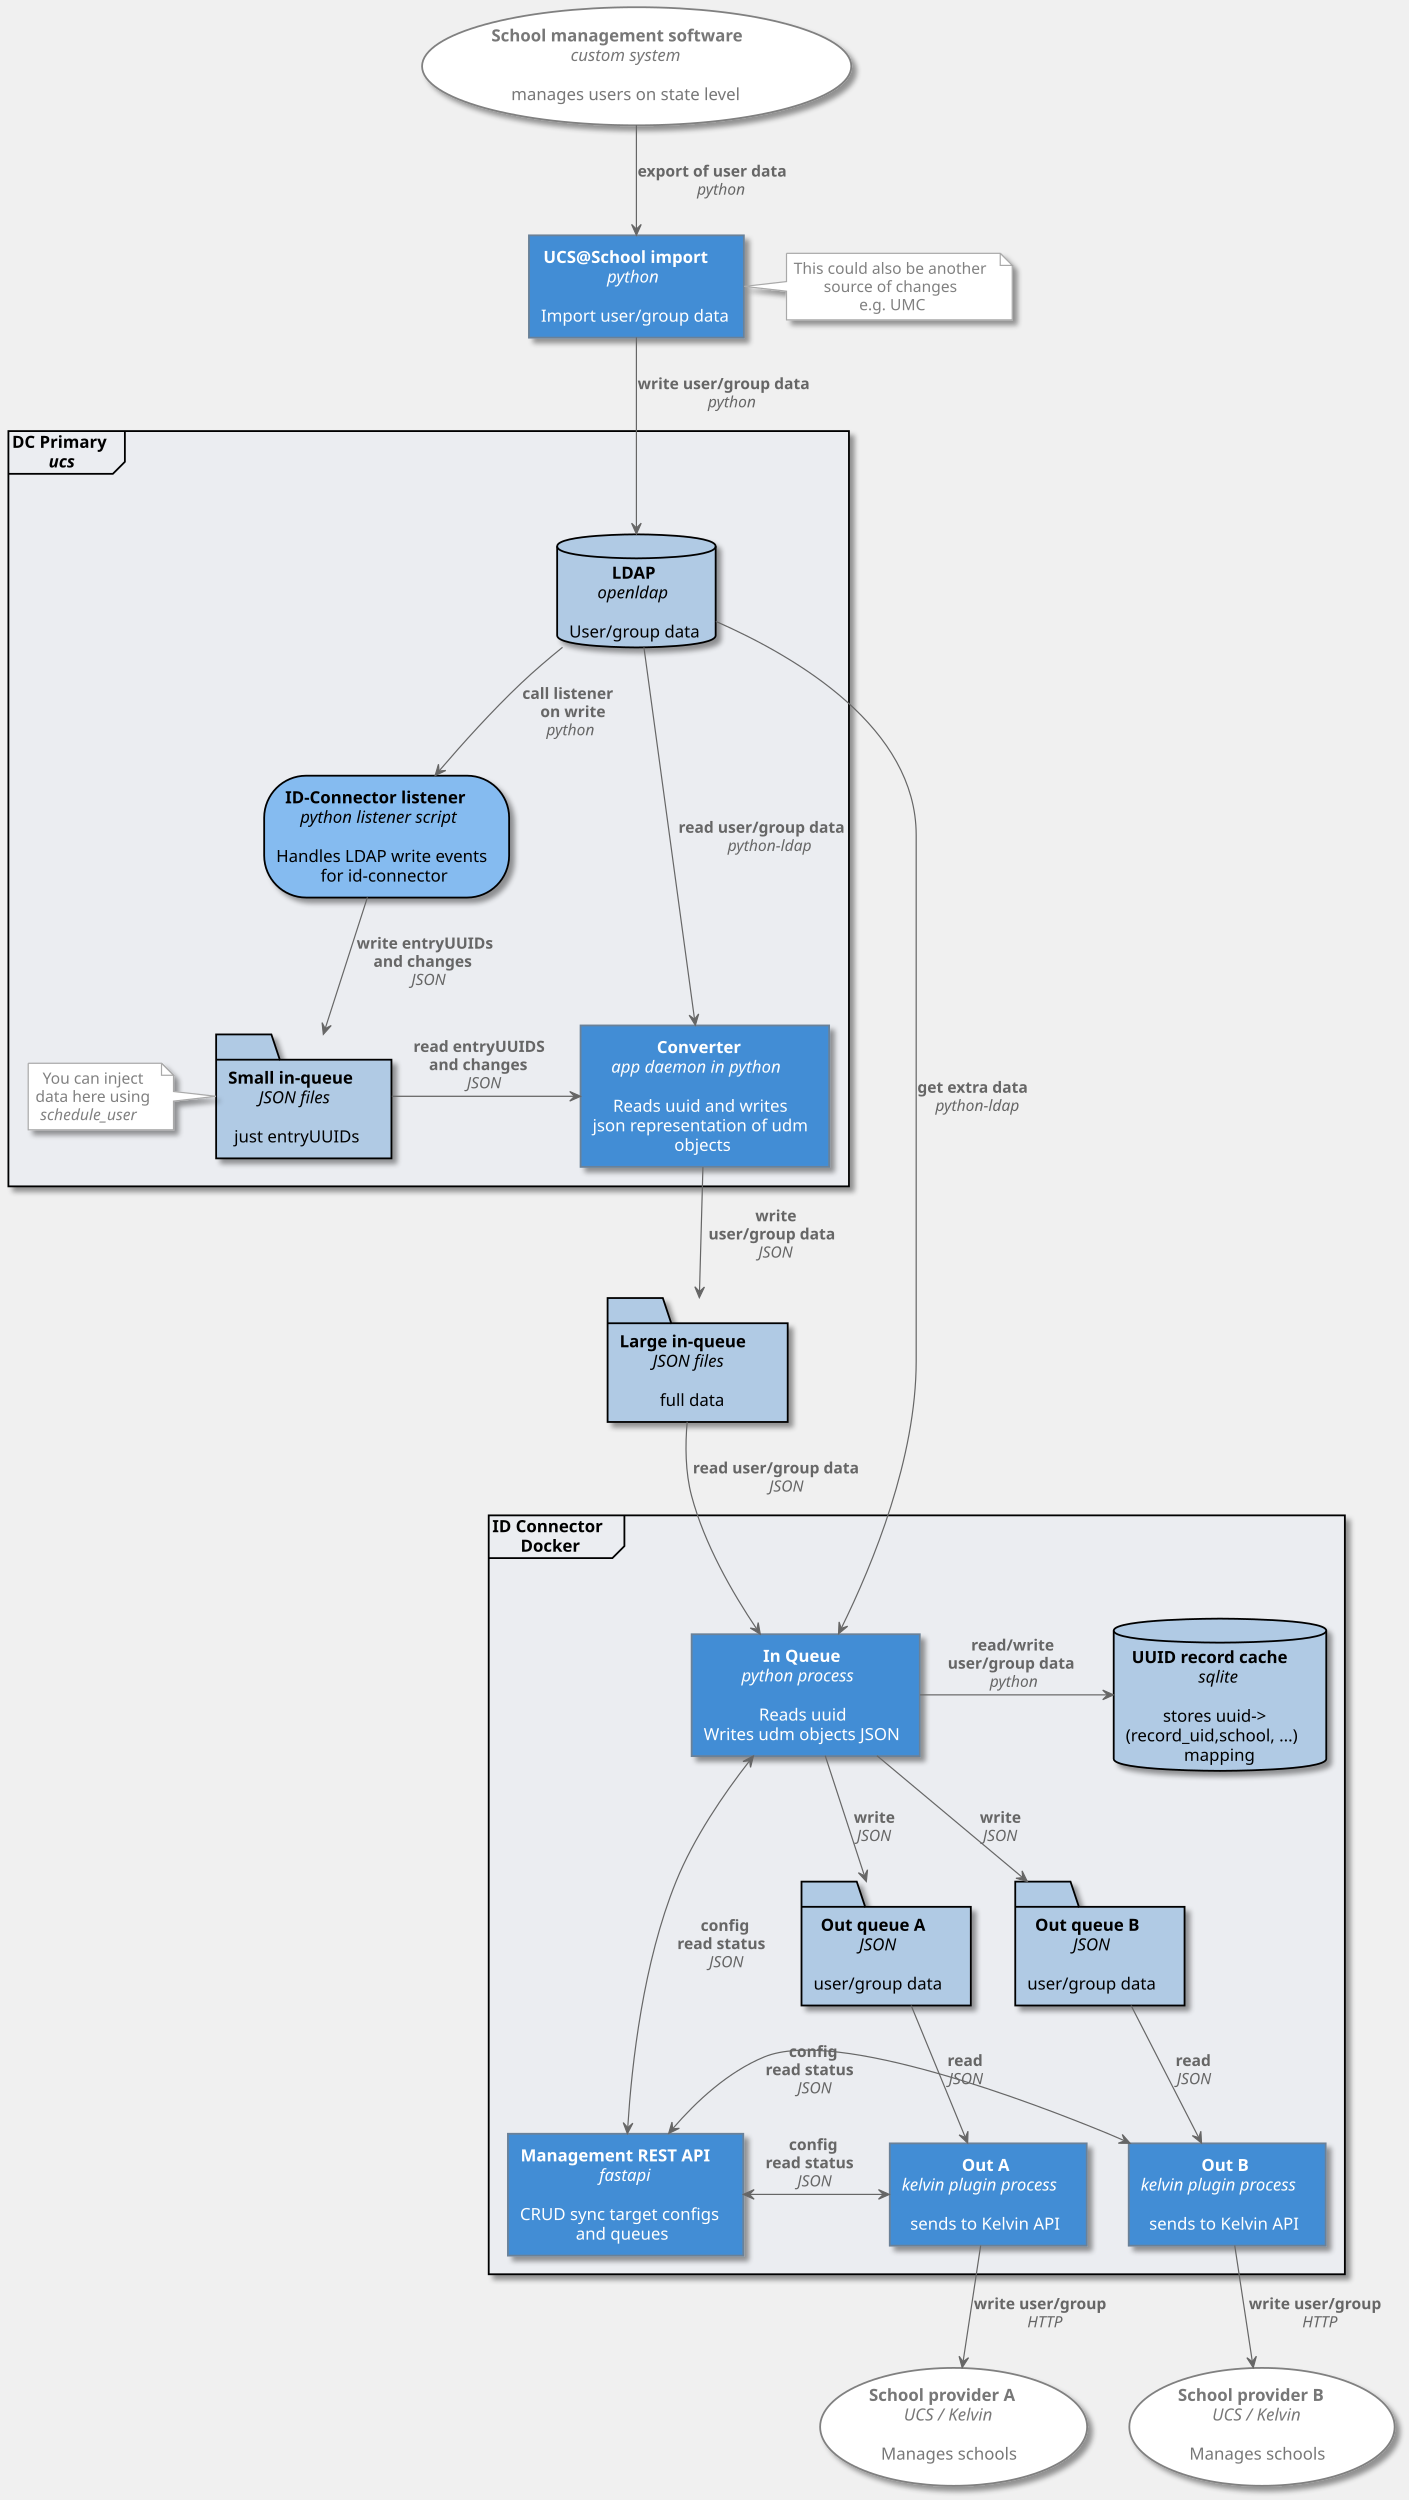
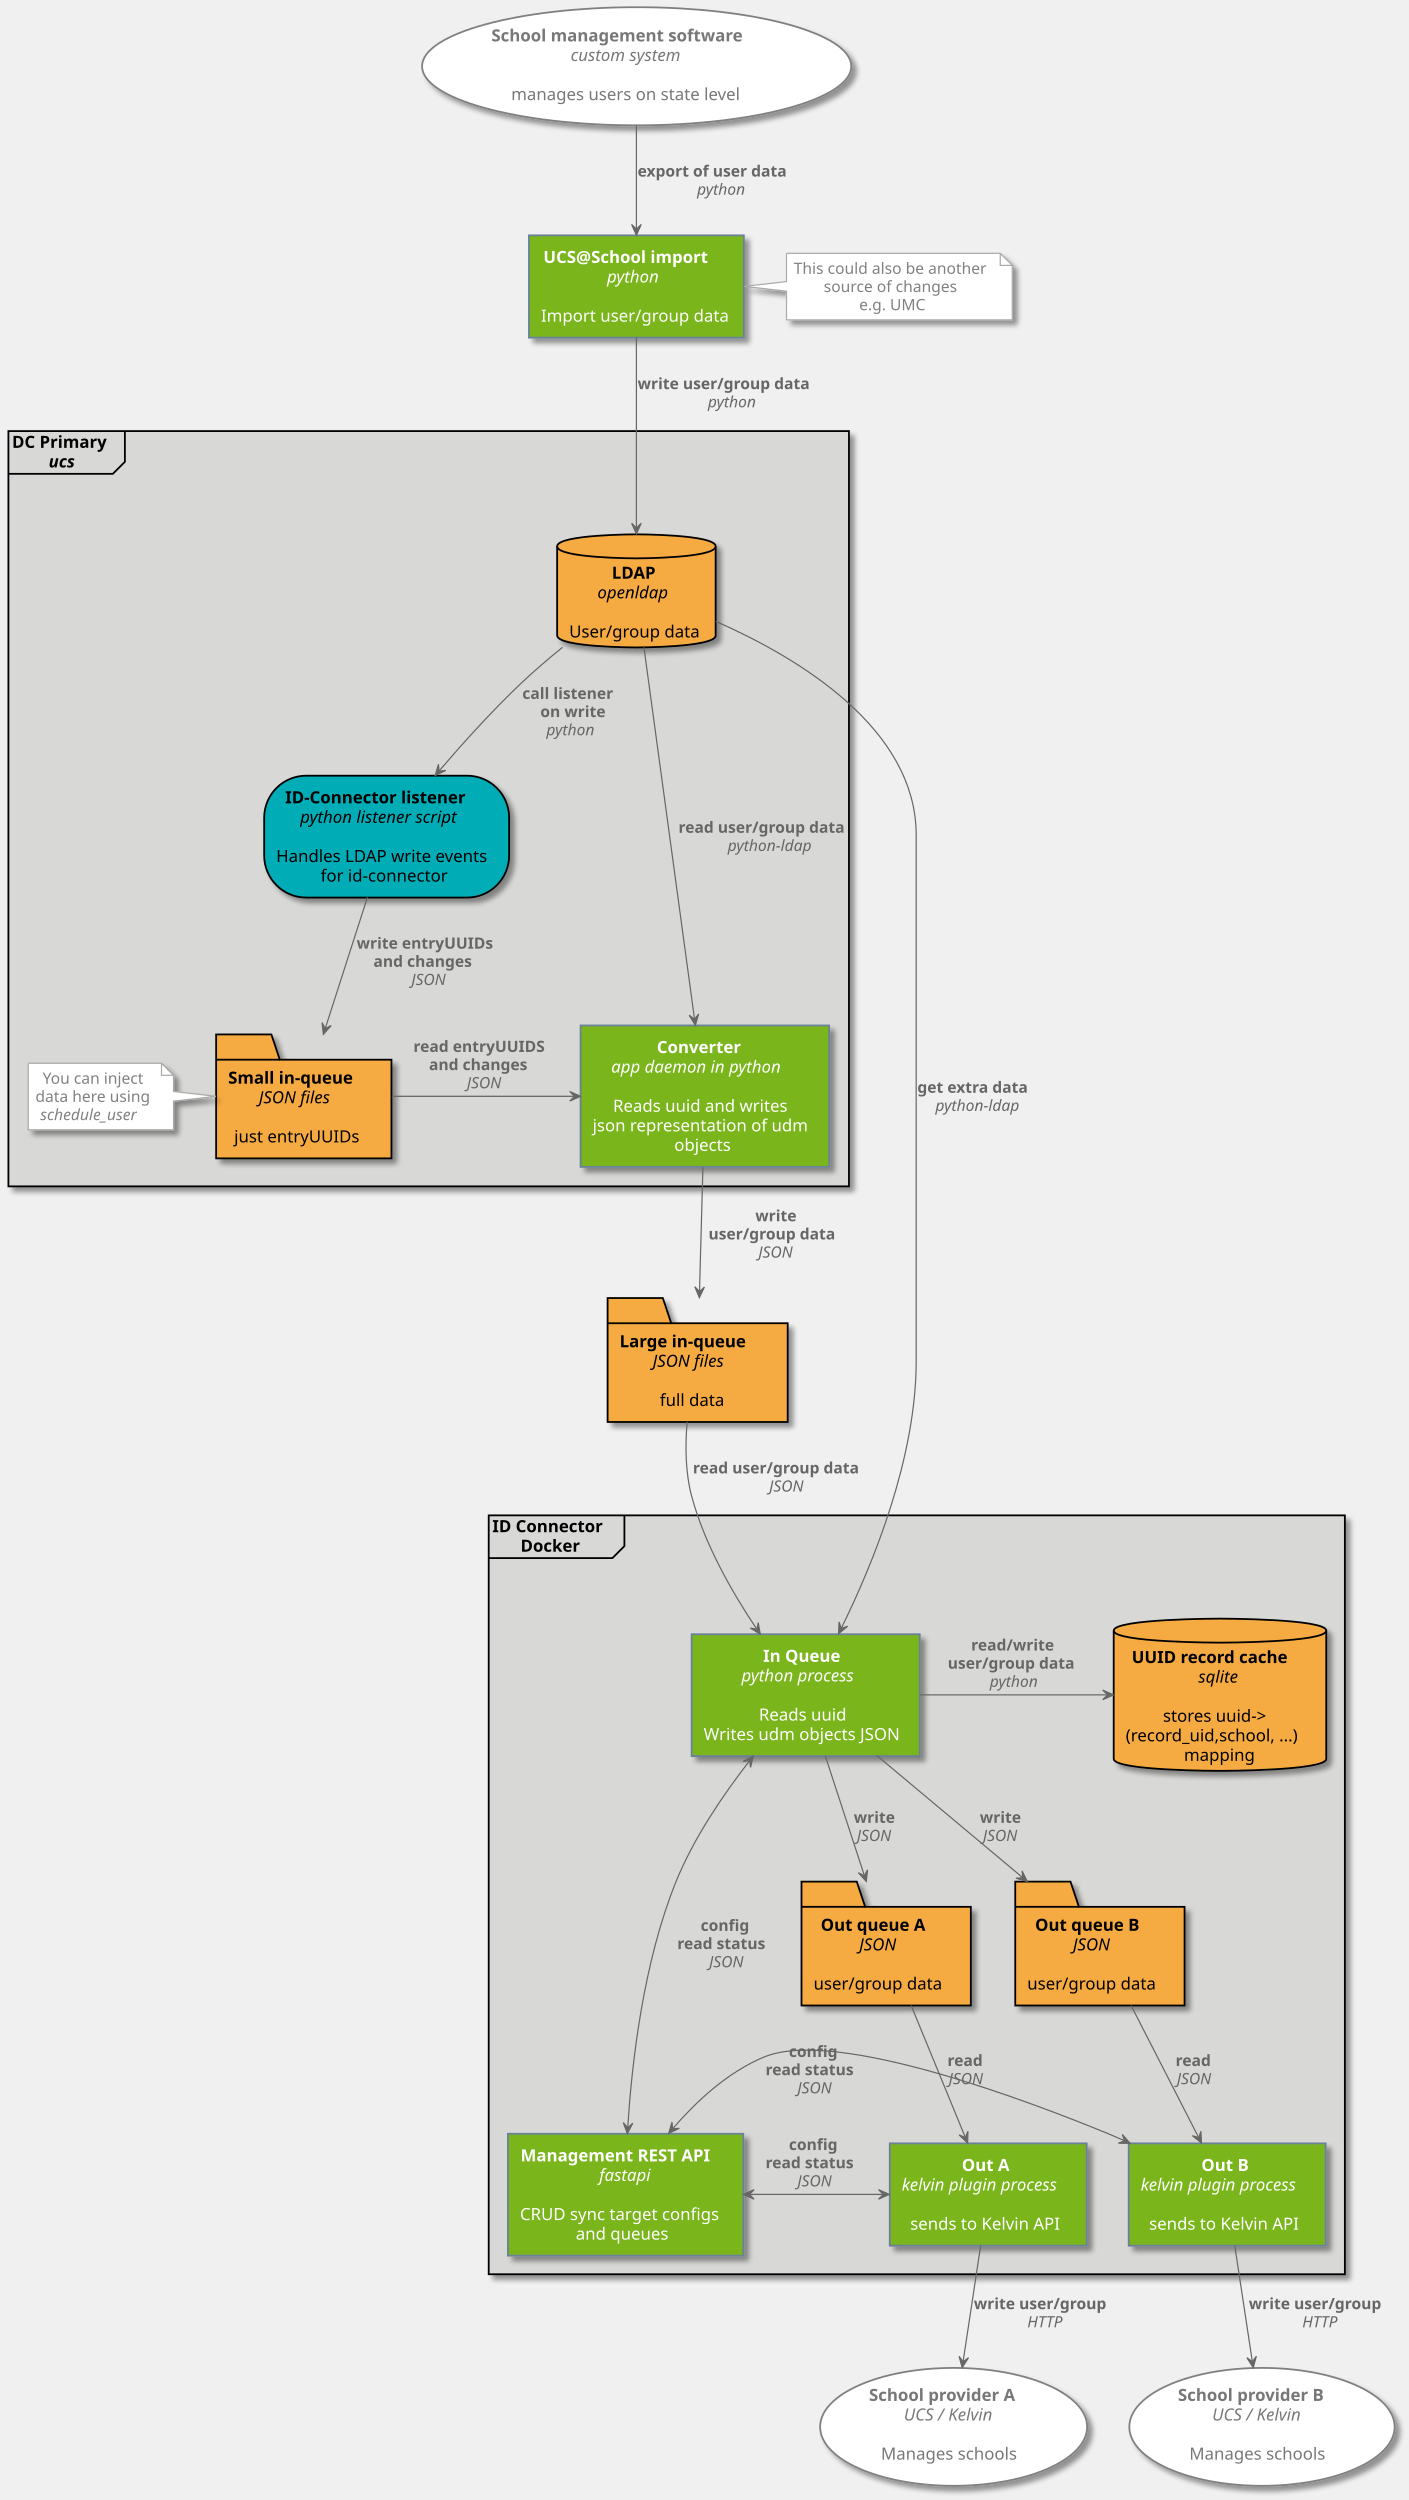
<svg xmlns="http://www.w3.org/2000/svg" contentScriptType="application/ecmascript" contentStyleType="text/css" height="2082px" preserveAspectRatio="none" style="width:1173px;height:2082px;background:#FFFFFF;" version="1.1" viewBox="0 0 1173 2082" width="1173px" zoomAndPan="magnify">
  <defs>
-     <filter height="300%" id="f8wjd5f7r13qn" width="300%" x="-1" y="-1">
+     <filter height="300%" id="f1t06yd9p49cqc" width="300%" x="-1" y="-1">
      <feGaussianBlur result="blurOut" stdDeviation="2.0" />
      <feColorMatrix in="blurOut" result="blurOut2" type="matrix" values="0 0 0 0 0 0 0 0 0 0 0 0 0 0 0 0 0 0 .4 0" />
      <feOffset dx="4.0" dy="4.0" in="blurOut2" result="blurOut3" />
      <feBlend in="SourceGraphic" in2="blurOut3" mode="normal" />
    </filter>
  </defs>
  <g>
-     <rect fill="#EBEDF1" filter="url(#f8wjd5f7r13qn)" height="629" style="stroke:#000000;stroke-width:1.5;" width="700" x="7" y="359" />
+     <rect fill="#D8D8D6" filter="url(#f1t06yd9p49cqc)" height="629" style="stroke:#000000;stroke-width:1.5;" width="700" x="7" y="359" />
    <path d="M104,359 L104,384.594 L94,394.594 L7,394.594 " fill="none" style="stroke:#000000;stroke-width:1.5;" />
    <text fill="#000000" font-family="sans-serif" font-size="14" font-weight="bold" lengthAdjust="spacing" textLength="87" x="10" y="372.995">DC Primary</text>
    <text fill="#000000" font-family="sans-serif" font-size="14" font-style="italic" font-weight="bold" lengthAdjust="spacing" textLength="26" x="40.5" y="389.292">ucs</text>
-     <rect fill="#EBEDF1" filter="url(#f8wjd5f7r13qn)" height="632" style="stroke:#000000;stroke-width:1.5;" width="713" x="407" y="1262" />
+     <rect fill="#D8D8D6" filter="url(#f1t06yd9p49cqc)" height="632" style="stroke:#000000;stroke-width:1.5;" width="713" x="407" y="1262" />
    <path d="M520,1262 L520,1287.594 L510,1297.594 L407,1297.594 " fill="none" style="stroke:#000000;stroke-width:1.5;" />
    <text fill="#000000" font-family="sans-serif" font-size="14" font-weight="bold" lengthAdjust="spacing" textLength="103" x="410" y="1275.995">ID Connector</text>
    <text fill="#000000" font-family="sans-serif" font-size="14" font-weight="bold" lengthAdjust="spacing" textLength="56" x="433.5" y="1292.292">Docker</text>
-     <path d="M464,455 C464,445 530,445 530,445 C530,445 596,445 596,455 L596,529.188 C596,539.188 530,539.188 530,539.188 C530,539.188 464,539.188 464,529.188 L464,455 " fill="#B0CAE4" filter="url(#f8wjd5f7r13qn)" style="stroke:#000000;stroke-width:1.5;" />
+     <path d="M464,455 C464,445 530,445 530,445 C530,445 596,445 596,455 L596,529.188 C596,539.188 530,539.188 530,539.188 C530,539.188 464,539.188 464,529.188 L464,455 " fill="#F6AA42" filter="url(#f1t06yd9p49cqc)" style="stroke:#000000;stroke-width:1.5;" />
    <path d="M464,455 C464,465 530,465 530,465 C530,465 596,465 596,455 " fill="none" style="stroke:#000000;stroke-width:1.5;" />
    <text fill="#000000" font-family="sans-serif" font-size="14" font-weight="bold" lengthAdjust="spacing" textLength="41" x="509.5" y="481.995">LDAP</text>
    <text fill="#000000" font-family="sans-serif" font-size="14" font-style="italic" lengthAdjust="spacing" textLength="65" x="497.5" y="498.292">openldap</text>
    <text fill="#000000" font-family="sans-serif" font-size="14" lengthAdjust="spacing" textLength="0" x="532" y="514.589" />
    <text fill="#000000" font-family="sans-serif" font-size="14" lengthAdjust="spacing" textLength="112" x="474" y="530.886">User/group data</text>
-     <rect fill="#85BBF0" filter="url(#f8wjd5f7r13qn)" height="101.484" rx="35" ry="35" style="stroke:#000000;stroke-width:1.5;" width="204" x="220" y="646" />
+     <rect fill="#00ACB6" filter="url(#f1t06yd9p49cqc)" height="101.484" rx="35" ry="35" style="stroke:#000000;stroke-width:1.5;" width="204" x="220" y="646" />
    <text fill="#000000" font-family="sans-serif" font-size="14" font-weight="bold" lengthAdjust="spacing" textLength="169" x="237.5" y="668.995">ID-Connector listener</text>
    <text fill="#000000" font-family="sans-serif" font-size="14" font-style="italic" lengthAdjust="spacing" textLength="144" x="250" y="685.292">python listener script</text>
    <text fill="#000000" font-family="sans-serif" font-size="14" lengthAdjust="spacing" textLength="0" x="324" y="701.589" />
    <text fill="#000000" font-family="sans-serif" font-size="14" lengthAdjust="spacing" textLength="184" x="230" y="717.886">Handles LDAP write events</text>
    <text fill="#000000" font-family="sans-serif" font-size="14" lengthAdjust="spacing" textLength="110" x="267" y="734.183">for id-connector</text>
-     <rect fill="#438DD5" filter="url(#f8wjd5f7r13qn)" height="117.781" style="stroke:#6A8198;stroke-width:1.5;" width="207" x="483.5" y="854" />
+     <rect fill="#7AB51D" filter="url(#f1t06yd9p49cqc)" height="117.781" style="stroke:#6A8198;stroke-width:1.5;" width="207" x="483.5" y="854" />
    <text fill="#FFFFFF" font-family="sans-serif" font-size="14" font-weight="bold" lengthAdjust="spacing" textLength="80" x="547" y="876.995">Converter</text>
    <text fill="#FFFFFF" font-family="sans-serif" font-size="14" font-style="italic" lengthAdjust="spacing" textLength="156" x="509" y="893.292">app daemon in python</text>
    <text fill="#FFFFFF" font-family="sans-serif" font-size="14" lengthAdjust="spacing" textLength="0" x="589" y="909.589" />
    <text fill="#FFFFFF" font-family="sans-serif" font-size="14" lengthAdjust="spacing" textLength="153" x="510.5" y="925.886">Reads uuid and writes</text>
    <text fill="#FFFFFF" font-family="sans-serif" font-size="14" lengthAdjust="spacing" textLength="187" x="493.5" y="942.183">json representation of udm</text>
    <text fill="#FFFFFF" font-family="sans-serif" font-size="14" lengthAdjust="spacing" textLength="51" x="561.5" y="958.48">objects</text>
-     <polygon fill="#B0CAE4" filter="url(#f8wjd5f7r13qn)" points="180,861.5,226,861.5,233,882.5,326,882.5,326,964.688,180,964.688,180,861.5" style="stroke:#000000;stroke-width:1.5;" />
+     <polygon fill="#F6AA42" filter="url(#f1t06yd9p49cqc)" points="180,861.5,226,861.5,233,882.5,326,882.5,326,964.688,180,964.688,180,861.5" style="stroke:#000000;stroke-width:1.5;" />
    <line style="stroke:#000000;stroke-width:1.5;" x1="180" x2="233" y1="882.5" y2="882.5" />
    <text fill="#000000" font-family="sans-serif" font-size="14" font-weight="bold" lengthAdjust="spacing" textLength="116" x="190" y="902.495">Small in-queue</text>
    <text fill="#000000" font-family="sans-serif" font-size="14" font-style="italic" lengthAdjust="spacing" textLength="65" x="215.5" y="918.792">JSON files</text>
    <text fill="#000000" font-family="sans-serif" font-size="14" lengthAdjust="spacing" textLength="0" x="250" y="935.089" />
    <text fill="#000000" font-family="sans-serif" font-size="14" lengthAdjust="spacing" textLength="106" x="195" y="951.386">just entryUUIDs</text>
-     <path d="M23.5,885.5 L23.5,940.898 A0,0 0 0 0 23.5,940.898 L144.5,940.898 A0,0 0 0 0 144.5,940.898 L144.5,917 L179.84,913 L144.5,909 L144.5,895.5 L134.5,885.5 L23.5,885.5 A0,0 0 0 0 23.5,885.5 " fill="#FFFFFF" filter="url(#f8wjd5f7r13qn)" style="stroke:#A9A9A9;stroke-width:1.0;" />
+     <path d="M23.5,885.5 L23.5,940.898 A0,0 0 0 0 23.5,940.898 L144.5,940.898 A0,0 0 0 0 144.5,940.898 L144.5,917 L179.84,913 L144.5,909 L144.5,895.5 L134.5,885.5 L23.5,885.5 A0,0 0 0 0 23.5,885.5 " fill="#FFFFFF" filter="url(#f1t06yd9p49cqc)" style="stroke:#A9A9A9;stroke-width:1.0;" />
    <path d="M134.5,885.5 L134.5,895.5 L144.5,895.5 L134.5,885.5 " fill="#FFFFFF" style="stroke:#A9A9A9;stroke-width:1.0;" />
    <text fill="#808080" font-family="sans-serif" font-size="13" lengthAdjust="spacing" textLength="88" x="35.5" y="902.567">You can inject</text>
    <text fill="#808080" font-family="sans-serif" font-size="13" lengthAdjust="spacing" textLength="100" x="29.5" y="917.7">data here using</text>
    <text fill="#808080" font-family="sans-serif" font-size="13" font-style="italic" lengthAdjust="spacing" textLength="92" x="33.5" y="932.832">schedule_user</text>
-     <rect fill="#438DD5" filter="url(#f8wjd5f7r13qn)" height="101.484" style="stroke:#6A8198;stroke-width:1.5;" width="190" x="576" y="1361" />
+     <rect fill="#7AB51D" filter="url(#f1t06yd9p49cqc)" height="101.484" style="stroke:#6A8198;stroke-width:1.5;" width="190" x="576" y="1361" />
    <text fill="#FFFFFF" font-family="sans-serif" font-size="14" font-weight="bold" lengthAdjust="spacing" textLength="71" x="635.5" y="1383.995">In Queue</text>
    <text fill="#FFFFFF" font-family="sans-serif" font-size="14" font-style="italic" lengthAdjust="spacing" textLength="107" x="617.5" y="1400.292">python process</text>
    <text fill="#FFFFFF" font-family="sans-serif" font-size="14" lengthAdjust="spacing" textLength="0" x="673" y="1416.589" />
    <text fill="#FFFFFF" font-family="sans-serif" font-size="14" lengthAdjust="spacing" textLength="78" x="632" y="1432.886">Reads uuid</text>
    <text fill="#FFFFFF" font-family="sans-serif" font-size="14" lengthAdjust="spacing" textLength="170" x="586" y="1449.183">Writes udm objects JSON</text>
-     <path d="M927.5,1358 C927.5,1348 1016,1348 1016,1348 C1016,1348 1104.5,1348 1104.5,1358 L1104.5,1464.781 C1104.5,1474.781 1016,1474.781 1016,1474.781 C1016,1474.781 927.5,1474.781 927.5,1464.781 L927.5,1358 " fill="#B0CAE4" filter="url(#f8wjd5f7r13qn)" style="stroke:#000000;stroke-width:1.5;" />
+     <path d="M927.5,1358 C927.5,1348 1016,1348 1016,1348 C1016,1348 1104.5,1348 1104.5,1358 L1104.5,1464.781 C1104.5,1474.781 1016,1474.781 1016,1474.781 C1016,1474.781 927.5,1474.781 927.5,1464.781 L927.5,1358 " fill="#F6AA42" filter="url(#f1t06yd9p49cqc)" style="stroke:#000000;stroke-width:1.5;" />
    <path d="M927.5,1358 C927.5,1368 1016,1368 1016,1368 C1016,1368 1104.5,1368 1104.5,1358 " fill="none" style="stroke:#000000;stroke-width:1.5;" />
    <text fill="#000000" font-family="sans-serif" font-size="14" font-weight="bold" lengthAdjust="spacing" textLength="147" x="942.5" y="1384.995">UUID record cache</text>
    <text fill="#000000" font-family="sans-serif" font-size="14" font-style="italic" lengthAdjust="spacing" textLength="36" x="998" y="1401.292">sqlite</text>
    <text fill="#000000" font-family="sans-serif" font-size="14" lengthAdjust="spacing" textLength="0" x="1018" y="1417.589" />
    <text fill="#000000" font-family="sans-serif" font-size="14" lengthAdjust="spacing" textLength="95" x="968.5" y="1433.886">stores uuid-&gt;</text>
    <text fill="#000000" font-family="sans-serif" font-size="14" lengthAdjust="spacing" textLength="153" x="937.5" y="1450.183">(record_uid,school, ...)</text>
    <text fill="#000000" font-family="sans-serif" font-size="14" lengthAdjust="spacing" textLength="60" x="986" y="1466.479">mapping</text>
-     <polygon fill="#B0CAE4" filter="url(#f8wjd5f7r13qn)" points="667.5,1567,713.5,1567,720.5,1588,808.5,1588,808.5,1670.188,667.5,1670.188,667.5,1567" style="stroke:#000000;stroke-width:1.5;" />
+     <polygon fill="#F6AA42" filter="url(#f1t06yd9p49cqc)" points="667.5,1567,713.5,1567,720.5,1588,808.5,1588,808.5,1670.188,667.5,1670.188,667.5,1567" style="stroke:#000000;stroke-width:1.5;" />
    <line style="stroke:#000000;stroke-width:1.5;" x1="667.5" x2="720.5" y1="1588" y2="1588" />
    <text fill="#000000" font-family="sans-serif" font-size="14" font-weight="bold" lengthAdjust="spacing" textLength="99" x="683.5" y="1607.995">Out queue A</text>
    <text fill="#000000" font-family="sans-serif" font-size="14" font-style="italic" lengthAdjust="spacing" textLength="35" x="715.5" y="1624.292">JSON</text>
    <text fill="#000000" font-family="sans-serif" font-size="14" lengthAdjust="spacing" textLength="0" x="735" y="1640.589" />
    <text fill="#000000" font-family="sans-serif" font-size="14" lengthAdjust="spacing" textLength="111" x="677.5" y="1656.886">user/group data</text>
-     <polygon fill="#B0CAE4" filter="url(#f8wjd5f7r13qn)" points="845.5,1567,891.5,1567,898.5,1588,986.5,1588,986.5,1670.188,845.5,1670.188,845.5,1567" style="stroke:#000000;stroke-width:1.5;" />
+     <polygon fill="#F6AA42" filter="url(#f1t06yd9p49cqc)" points="845.5,1567,891.5,1567,898.5,1588,986.5,1588,986.5,1670.188,845.5,1670.188,845.5,1567" style="stroke:#000000;stroke-width:1.5;" />
    <line style="stroke:#000000;stroke-width:1.5;" x1="845.5" x2="898.5" y1="1588" y2="1588" />
    <text fill="#000000" font-family="sans-serif" font-size="14" font-weight="bold" lengthAdjust="spacing" textLength="98" x="862" y="1607.995">Out queue B</text>
    <text fill="#000000" font-family="sans-serif" font-size="14" font-style="italic" lengthAdjust="spacing" textLength="35" x="893.5" y="1624.292">JSON</text>
    <text fill="#000000" font-family="sans-serif" font-size="14" lengthAdjust="spacing" textLength="0" x="913" y="1640.589" />
    <text fill="#000000" font-family="sans-serif" font-size="14" lengthAdjust="spacing" textLength="111" x="855.5" y="1656.886">user/group data</text>
-     <rect fill="#438DD5" filter="url(#f8wjd5f7r13qn)" height="85.188" style="stroke:#6A8198;stroke-width:1.5;" width="164" x="940" y="1785" />
+     <rect fill="#7AB51D" filter="url(#f1t06yd9p49cqc)" height="85.188" style="stroke:#6A8198;stroke-width:1.5;" width="164" x="940" y="1785" />
    <text fill="#FFFFFF" font-family="sans-serif" font-size="14" font-weight="bold" lengthAdjust="spacing" textLength="43" x="1000.5" y="1807.995">Out B</text>
    <text fill="#FFFFFF" font-family="sans-serif" font-size="14" font-style="italic" lengthAdjust="spacing" textLength="144" x="950" y="1824.292">kelvin plugin process</text>
    <text fill="#FFFFFF" font-family="sans-serif" font-size="14" lengthAdjust="spacing" textLength="0" x="1024" y="1840.589" />
    <text fill="#FFFFFF" font-family="sans-serif" font-size="14" lengthAdjust="spacing" textLength="130" x="957" y="1856.886">sends to Kelvin API</text>
-     <rect fill="#438DD5" filter="url(#f8wjd5f7r13qn)" height="85.188" style="stroke:#6A8198;stroke-width:1.5;" width="164" x="741" y="1785" />
+     <rect fill="#7AB51D" filter="url(#f1t06yd9p49cqc)" height="85.188" style="stroke:#6A8198;stroke-width:1.5;" width="164" x="741" y="1785" />
    <text fill="#FFFFFF" font-family="sans-serif" font-size="14" font-weight="bold" lengthAdjust="spacing" textLength="44" x="801" y="1807.995">Out A</text>
    <text fill="#FFFFFF" font-family="sans-serif" font-size="14" font-style="italic" lengthAdjust="spacing" textLength="144" x="751" y="1824.292">kelvin plugin process</text>
    <text fill="#FFFFFF" font-family="sans-serif" font-size="14" lengthAdjust="spacing" textLength="0" x="825" y="1840.589" />
    <text fill="#FFFFFF" font-family="sans-serif" font-size="14" lengthAdjust="spacing" textLength="130" x="758" y="1856.886">sends to Kelvin API</text>
-     <rect fill="#438DD5" filter="url(#f8wjd5f7r13qn)" height="101.484" style="stroke:#6A8198;stroke-width:1.5;" width="196" x="423" y="1777" />
+     <rect fill="#7AB51D" filter="url(#f1t06yd9p49cqc)" height="101.484" style="stroke:#6A8198;stroke-width:1.5;" width="196" x="423" y="1777" />
    <text fill="#FFFFFF" font-family="sans-serif" font-size="14" font-weight="bold" lengthAdjust="spacing" textLength="175" x="433.5" y="1799.995">Management REST API</text>
    <text fill="#FFFFFF" font-family="sans-serif" font-size="14" font-style="italic" lengthAdjust="spacing" textLength="44" x="499" y="1816.292">fastapi</text>
    <text fill="#FFFFFF" font-family="sans-serif" font-size="14" lengthAdjust="spacing" textLength="0" x="523" y="1832.589" />
    <text fill="#FFFFFF" font-family="sans-serif" font-size="14" lengthAdjust="spacing" textLength="176" x="433" y="1848.886">CRUD sync target configs</text>
    <text fill="#FFFFFF" font-family="sans-serif" font-size="14" lengthAdjust="spacing" textLength="83" x="479.5" y="1865.183">and queues</text>
-     <ellipse cx="530.223" cy="55.189" fill="#FFFFFF" filter="url(#f8wjd5f7r13qn)" rx="178.723" ry="49.189" style="stroke:#808080;stroke-width:1.5;" />
+     <ellipse cx="530.223" cy="55.189" fill="#FFFFFF" filter="url(#f1t06yd9p49cqc)" rx="178.723" ry="49.189" style="stroke:#808080;stroke-width:1.5;" />
    <text fill="#777777" font-family="sans-serif" font-size="14" font-weight="bold" lengthAdjust="spacing" textLength="236" x="409.223" y="34.492">School management software</text>
    <text fill="#777777" font-family="sans-serif" font-size="14" font-style="italic" lengthAdjust="spacing" textLength="104" x="475.223" y="50.788">custom system</text>
    <text fill="#777777" font-family="sans-serif" font-size="14" lengthAdjust="spacing" textLength="0" x="529.223" y="67.085" />
    <text fill="#777777" font-family="sans-serif" font-size="14" lengthAdjust="spacing" textLength="203" x="425.723" y="83.382">manages users on state level</text>
-     <rect fill="#438DD5" filter="url(#f8wjd5f7r13qn)" height="85.188" style="stroke:#6A8198;stroke-width:1.5;" width="179" x="440.5" y="196" />
+     <rect fill="#7AB51D" filter="url(#f1t06yd9p49cqc)" height="85.188" style="stroke:#6A8198;stroke-width:1.5;" width="179" x="440.5" y="196" />
    <text fill="#FFFFFF" font-family="sans-serif" font-size="14" font-weight="bold" lengthAdjust="spacing" textLength="155" x="452.5" y="218.995">UCS@School import</text>
    <text fill="#FFFFFF" font-family="sans-serif" font-size="14" font-style="italic" lengthAdjust="spacing" textLength="49" x="505.5" y="235.292">python</text>
    <text fill="#FFFFFF" font-family="sans-serif" font-size="14" lengthAdjust="spacing" textLength="0" x="532" y="251.589" />
    <text fill="#FFFFFF" font-family="sans-serif" font-size="14" lengthAdjust="spacing" textLength="159" x="450.5" y="267.886">Import user/group data</text>
-     <path d="M655,211 L655,234.5 L619.82,238.5 L655,242.5 L655,266.398 A0,0 0 0 0 655,266.398 L843,266.398 A0,0 0 0 0 843,266.398 L843,221 L833,211 L655,211 A0,0 0 0 0 655,211 " fill="#FFFFFF" filter="url(#f8wjd5f7r13qn)" style="stroke:#A9A9A9;stroke-width:1.0;" />
+     <path d="M655,211 L655,234.5 L619.82,238.5 L655,242.5 L655,266.398 A0,0 0 0 0 655,266.398 L843,266.398 A0,0 0 0 0 843,266.398 L843,221 L833,211 L655,211 A0,0 0 0 0 655,211 " fill="#FFFFFF" filter="url(#f1t06yd9p49cqc)" style="stroke:#A9A9A9;stroke-width:1.0;" />
    <path d="M833,211 L833,221 L843,221 L833,211 " fill="#FFFFFF" style="stroke:#A9A9A9;stroke-width:1.0;" />
    <text fill="#808080" font-family="sans-serif" font-size="13" lengthAdjust="spacing" textLength="167" x="661" y="228.067">This could also be another</text>
    <text fill="#808080" font-family="sans-serif" font-size="13" lengthAdjust="spacing" textLength="117" x="686" y="243.2">source of changes</text>
    <text fill="#808080" font-family="sans-serif" font-size="13" lengthAdjust="spacing" textLength="58" x="715.5" y="258.332">e.g. UMC</text>
-     <polygon fill="#B0CAE4" filter="url(#f8wjd5f7r13qn)" points="506,1081,552,1081,559,1102,656,1102,656,1184.188,506,1184.188,506,1081" style="stroke:#000000;stroke-width:1.5;" />
+     <polygon fill="#F6AA42" filter="url(#f1t06yd9p49cqc)" points="506,1081,552,1081,559,1102,656,1102,656,1184.188,506,1184.188,506,1081" style="stroke:#000000;stroke-width:1.5;" />
    <line style="stroke:#000000;stroke-width:1.5;" x1="506" x2="559" y1="1102" y2="1102" />
    <text fill="#000000" font-family="sans-serif" font-size="14" font-weight="bold" lengthAdjust="spacing" textLength="120" x="516" y="1121.995">Large in-queue</text>
    <text fill="#000000" font-family="sans-serif" font-size="14" font-style="italic" lengthAdjust="spacing" textLength="65" x="543.5" y="1138.292">JSON files</text>
    <text fill="#000000" font-family="sans-serif" font-size="14" lengthAdjust="spacing" textLength="0" x="578" y="1154.589" />
    <text fill="#000000" font-family="sans-serif" font-size="14" lengthAdjust="spacing" textLength="53" x="549.5" y="1170.886">full data</text>
-     <ellipse cx="794.187" cy="2021.094" fill="#FFFFFF" filter="url(#f8wjd5f7r13qn)" rx="111.187" ry="49.094" style="stroke:#808080;stroke-width:1.5;" />
+     <ellipse cx="794.187" cy="2021.094" fill="#FFFFFF" filter="url(#f1t06yd9p49cqc)" rx="111.187" ry="49.094" style="stroke:#808080;stroke-width:1.5;" />
    <text fill="#777777" font-family="sans-serif" font-size="14" font-weight="bold" lengthAdjust="spacing" textLength="141" x="723.687" y="1999.496">School provider A</text>
    <text fill="#777777" font-family="sans-serif" font-size="14" font-style="italic" lengthAdjust="spacing" textLength="83" x="752.687" y="2015.793">UCS / Kelvin</text>
    <text fill="#777777" font-family="sans-serif" font-size="14" lengthAdjust="spacing" textLength="0" x="796.187" y="2032.09" />
    <text fill="#777777" font-family="sans-serif" font-size="14" lengthAdjust="spacing" textLength="121" x="733.687" y="2048.387">Manages schools</text>
-     <ellipse cx="1050.98" cy="2021.094" fill="#FFFFFF" filter="url(#f8wjd5f7r13qn)" rx="110.48" ry="49.094" style="stroke:#808080;stroke-width:1.5;" />
+     <ellipse cx="1050.98" cy="2021.094" fill="#FFFFFF" filter="url(#f1t06yd9p49cqc)" rx="110.48" ry="49.094" style="stroke:#808080;stroke-width:1.5;" />
    <text fill="#777777" font-family="sans-serif" font-size="14" font-weight="bold" lengthAdjust="spacing" textLength="140" x="980.98" y="1999.496">School provider B</text>
    <text fill="#777777" font-family="sans-serif" font-size="14" font-style="italic" lengthAdjust="spacing" textLength="83" x="1009.48" y="2015.793">UCS / Kelvin</text>
    <text fill="#777777" font-family="sans-serif" font-size="14" lengthAdjust="spacing" textLength="0" x="1052.98" y="2032.09" />
    <text fill="#777777" font-family="sans-serif" font-size="14" lengthAdjust="spacing" textLength="121" x="990.48" y="2048.387">Manages schools</text>
    <path d="M530,104.16 C530,130.94 530,164.12 530,190.68 " fill="none" id="sms-to-importer" style="stroke:#666666;stroke-width:1.0;" />
    <polygon fill="#666666" points="530,195.9,534,186.9,530,190.9,526,186.9,530,195.9" style="stroke:#666666;stroke-width:1.0;" />
    <text fill="#666666" font-family="sans-serif" font-size="13" font-weight="bold" lengthAdjust="spacing" textLength="144" x="531" y="147.067">export of user data</text>
    <text fill="#666666" font-family="sans-serif" font-size="13" font-style="italic" lengthAdjust="spacing" textLength="45" x="580.5" y="162.2">python</text>
    <path d="M530,281.03 C530,324.51 530,392.85 530,439.68 " fill="none" id="importer-to-ldap" style="stroke:#666666;stroke-width:1.0;" />
    <polygon fill="#666666" points="530,444.71,534,435.71,530,439.71,526,435.71,530,444.71" style="stroke:#666666;stroke-width:1.0;" />
    <text fill="#666666" font-family="sans-serif" font-size="13" font-weight="bold" lengthAdjust="spacing" textLength="162" x="531" y="324.067">write user/group data</text>
    <text fill="#666666" font-family="sans-serif" font-size="13" font-style="italic" lengthAdjust="spacing" textLength="45" x="589.5" y="339.2">python</text>
    <path d="M468.47,539.07 C456.71,548.6 444.73,558.84 434,569 C410.14,591.59 385.71,618.63 365.79,641.9 " fill="none" id="ldap-to-listener" style="stroke:#666666;stroke-width:1.0;" />
    <polygon fill="#666666" points="362.37,645.9,371.255,641.651,365.616,642.097,365.17,636.457,362.37,645.9" style="stroke:#666666;stroke-width:1.0;" />
    <text fill="#666666" font-family="sans-serif" font-size="13" font-weight="bold" lengthAdjust="spacing" textLength="85" x="435" y="582.067">call listener</text>
    <text fill="#666666" font-family="sans-serif" font-size="13" font-weight="bold" lengthAdjust="spacing" textLength="60" x="450" y="597.2">on write</text>
    <text fill="#666666" font-family="sans-serif" font-size="13" font-style="italic" lengthAdjust="spacing" textLength="45" x="455" y="612.332">python</text>
    <path d="M306,747.25 C295.49,779.92 281.72,822.71 270.86,856.49 " fill="none" id="listener-to-small_queue" style="stroke:#666666;stroke-width:1.0;" />
    <polygon fill="#666666" points="269.28,861.4,275.841,854.055,270.81,856.64,268.225,851.608,269.28,861.4" style="stroke:#666666;stroke-width:1.0;" />
    <text fill="#666666" font-family="sans-serif" font-size="13" font-weight="bold" lengthAdjust="spacing" textLength="123" x="297" y="790.067">write entryUUIDs</text>
    <text fill="#666666" font-family="sans-serif" font-size="13" font-weight="bold" lengthAdjust="spacing" textLength="95" x="311" y="805.2">and changes</text>
    <text fill="#666666" font-family="sans-serif" font-size="13" font-style="italic" lengthAdjust="spacing" textLength="32" x="342.5" y="820.332">JSON</text>
    <path d="M326.3,913 C370.85,913 428.57,913 478.36,913 " fill="none" id="small_queue-to-converter" style="stroke:#666666;stroke-width:1.0;" />
    <polygon fill="#666666" points="483.47,913,474.47,909,478.47,913,474.47,917,483.47,913" style="stroke:#666666;stroke-width:1.0;" />
    <text fill="#666666" font-family="sans-serif" font-size="13" font-weight="bold" lengthAdjust="spacing" textLength="121" x="344.25" y="876.067">read entryUUIDS</text>
    <text fill="#666666" font-family="sans-serif" font-size="13" font-weight="bold" lengthAdjust="spacing" textLength="95" x="357.25" y="891.2">and changes</text>
    <text fill="#666666" font-family="sans-serif" font-size="13" font-style="italic" lengthAdjust="spacing" textLength="32" x="388.75" y="906.332">JSON</text>
    <path d="M585.4,972 C584.51,1004.13 583.42,1043.89 582.54,1075.67 " fill="none" id="converter-to-large_queue" style="stroke:#666666;stroke-width:1.0;" />
    <polygon fill="#666666" points="582.4,1080.7,586.655,1071.818,582.543,1075.702,578.659,1071.589,582.4,1080.7" style="stroke:#666666;stroke-width:1.0;" />
    <text fill="#666666" font-family="sans-serif" font-size="13" font-weight="bold" lengthAdjust="spacing" textLength="37" x="629" y="1017.067">write</text>
    <text fill="#666666" font-family="sans-serif" font-size="13" font-weight="bold" lengthAdjust="spacing" textLength="120" x="590" y="1032.2">user/group data</text>
    <text fill="#666666" font-family="sans-serif" font-size="13" font-style="italic" lengthAdjust="spacing" textLength="32" x="631.5" y="1047.332">JSON</text>
    <path d="M572.29,1184.05 C570.57,1203.68 570.69,1226.17 576,1246 C586.66,1285.77 609.52,1325.88 630.14,1356.54 " fill="none" id="large_queue-to-daemon" style="stroke:#666666;stroke-width:1.0;" />
    <polygon fill="#666666" points="633.17,1360.99,631.422,1351.298,630.36,1356.854,624.804,1355.793,633.17,1360.99" style="stroke:#666666;stroke-width:1.0;" />
    <text fill="#666666" font-family="sans-serif" font-size="13" font-weight="bold" lengthAdjust="spacing" textLength="159" x="577" y="1227.067">read user/group data</text>
    <text fill="#666666" font-family="sans-serif" font-size="13" font-style="italic" lengthAdjust="spacing" textLength="32" x="640.5" y="1242.2">JSON</text>
    <path d="M536.26,539.04 C546.5,614.28 566.83,763.73 578.41,848.83 " fill="none" id="ldap-to-converter" style="stroke:#666666;stroke-width:1.0;" />
    <polygon fill="#666666" points="579.09,853.84,581.846,844.385,578.419,848.885,573.918,845.458,579.09,853.84" style="stroke:#666666;stroke-width:1.0;" />
    <text fill="#666666" font-family="sans-serif" font-size="13" font-weight="bold" lengthAdjust="spacing" textLength="159" x="565" y="693.567">read user/group data</text>
    <text fill="#666666" font-family="sans-serif" font-size="13" font-style="italic" lengthAdjust="spacing" textLength="77" x="606" y="708.7">python-ldap</text>
    <path d="M596.15,517.5 C665.03,547.8 763,606.53 763,695.5 C763,695.5 763,695.5 763,1133.5 C763,1214.09 727.5,1301.44 700.6,1356.06 " fill="none" id="ldap-to-daemon" style="stroke:#666666;stroke-width:1.0;" />
    <polygon fill="#666666" points="698.35,1360.59,705.945,1354.319,700.58,1356.115,698.785,1350.751,698.35,1360.59" style="stroke:#666666;stroke-width:1.0;" />
    <text fill="#666666" font-family="sans-serif" font-size="13" font-weight="bold" lengthAdjust="spacing" textLength="107" x="764" y="910.067">get extra data</text>
    <text fill="#666666" font-family="sans-serif" font-size="13" font-style="italic" lengthAdjust="spacing" textLength="77" x="779" y="925.2">python-ldap</text>
    <path d="M766.19,1411.5 C814.78,1411.5 873.69,1411.5 922.09,1411.5 " fill="none" id="daemon-to-sqlite" style="stroke:#666666;stroke-width:1.0;" />
    <polygon fill="#666666" points="927.34,1411.5,918.34,1407.5,922.34,1411.5,918.34,1415.5,927.34,1411.5" style="stroke:#666666;stroke-width:1.0;" />
    <text fill="#666666" font-family="sans-serif" font-size="13" font-weight="bold" lengthAdjust="spacing" textLength="76" x="808.75" y="1374.567">read/write</text>
    <text fill="#666666" font-family="sans-serif" font-size="13" font-weight="bold" lengthAdjust="spacing" textLength="120" x="789.25" y="1389.7">user/group data</text>
    <text fill="#666666" font-family="sans-serif" font-size="13" font-style="italic" lengthAdjust="spacing" textLength="45" x="824.25" y="1404.832">python</text>
    <path d="M687.22,1462.12 C697.07,1492.27 709.67,1530.82 719.85,1561.97 " fill="none" id="daemon-to-out_queue_a" style="stroke:#666666;stroke-width:1.0;" />
    <polygon fill="#666666" points="721.47,1566.91,722.472,1557.112,719.915,1562.158,714.869,1559.601,721.47,1566.91" style="stroke:#666666;stroke-width:1.0;" />
    <text fill="#666666" font-family="sans-serif" font-size="13" font-weight="bold" lengthAdjust="spacing" textLength="37" x="711" y="1518.067">write</text>
    <text fill="#666666" font-family="sans-serif" font-size="13" font-style="italic" lengthAdjust="spacing" textLength="32" x="713.5" y="1533.2">JSON</text>
    <path d="M730.31,1462.12 C766.93,1492.77 813.92,1532.09 851.47,1563.51 " fill="none" id="daemon-to-out_queue_b" style="stroke:#666666;stroke-width:1.0;" />
    <polygon fill="#666666" points="855.54,1566.91,851.2,1558.069,851.704,1563.703,846.069,1564.207,855.54,1566.91" style="stroke:#666666;stroke-width:1.0;" />
    <text fill="#666666" font-family="sans-serif" font-size="13" font-weight="bold" lengthAdjust="spacing" textLength="37" x="816" y="1518.067">write</text>
    <text fill="#666666" font-family="sans-serif" font-size="13" font-style="italic" lengthAdjust="spacing" textLength="32" x="818.5" y="1533.2">JSON</text>
    <path d="M758.79,1670.14 C772.57,1703.68 790.5,1747.34 803.91,1780 " fill="none" id="out_queue_a-to-out_a" style="stroke:#666666;stroke-width:1.0;" />
    <polygon fill="#666666" points="805.85,1784.74,806.133,1774.895,803.951,1780.114,798.732,1777.933,805.85,1784.74" style="stroke:#666666;stroke-width:1.0;" />
    <text fill="#666666" font-family="sans-serif" font-size="13" font-weight="bold" lengthAdjust="spacing" textLength="34" x="789" y="1720.567">read</text>
    <text fill="#666666" font-family="sans-serif" font-size="13" font-style="italic" lengthAdjust="spacing" textLength="32" x="790" y="1735.7">JSON</text>
    <path d="M941.93,1670.14 C959.11,1703.68 981.46,1747.34 998.19,1780 " fill="none" id="out_queue_b-to-out_b" style="stroke:#666666;stroke-width:1.0;" />
    <polygon fill="#666666" points="1000.61,1784.74,1000.075,1774.906,998.334,1780.288,992.952,1778.547,1000.61,1784.74" style="stroke:#666666;stroke-width:1.0;" />
    <text fill="#666666" font-family="sans-serif" font-size="13" font-weight="bold" lengthAdjust="spacing" textLength="34" x="979" y="1720.567">read</text>
    <text fill="#666666" font-family="sans-serif" font-size="13" font-style="italic" lengthAdjust="spacing" textLength="32" x="980" y="1735.7">JSON</text>
    <path d="M816.71,1870.05 C812.42,1898.34 806.72,1936.03 802.09,1966.55 " fill="none" id="out_a-to-school_provider_a" style="stroke:#666666;stroke-width:1.0;" />
    <polygon fill="#666666" points="801.3,1971.77,806.617,1963.479,802.057,1966.828,798.709,1962.268,801.3,1971.77" style="stroke:#666666;stroke-width:1.0;" />
    <text fill="#666666" font-family="sans-serif" font-size="13" font-weight="bold" lengthAdjust="spacing" textLength="123" x="811" y="1923.067">write user/group</text>
    <text fill="#666666" font-family="sans-serif" font-size="13" font-style="italic" lengthAdjust="spacing" textLength="34" x="855.5" y="1938.2">HTTP</text>
    <path d="M1028.29,1870.05 C1032.58,1898.34 1038.28,1936.03 1042.91,1966.55 " fill="none" id="out_b-to-school_provider_b" style="stroke:#666666;stroke-width:1.0;" />
    <polygon fill="#666666" points="1043.7,1971.77,1046.291,1962.268,1042.943,1966.828,1038.383,1963.479,1043.7,1971.77" style="stroke:#666666;stroke-width:1.0;" />
    <text fill="#666666" font-family="sans-serif" font-size="13" font-weight="bold" lengthAdjust="spacing" textLength="123" x="1040" y="1923.067">write user/group</text>
    <text fill="#666666" font-family="sans-serif" font-size="13" font-style="italic" lengthAdjust="spacing" textLength="34" x="1084.5" y="1938.2">HTTP</text>
    <path d="M624.23,1466.44 C602.25,1494.62 577.71,1530.72 563,1567 C535.75,1634.19 526.15,1717.93 522.78,1771.8 " fill="none" id="daemon-management_api" style="stroke:#666666;stroke-width:1.0;" />
    <polygon fill="#666666" points="522.48,1776.92,527.013,1768.177,522.78,1771.929,519.028,1767.696,522.48,1776.92" style="stroke:#666666;stroke-width:1.0;" />
    <polygon fill="#666666" points="627.45,1462.34,618.745,1466.947,624.361,1466.272,625.036,1471.889,627.45,1462.34" style="stroke:#666666;stroke-width:1.0;" />
    <text fill="#666666" font-family="sans-serif" font-size="13" font-weight="bold" lengthAdjust="spacing" textLength="46" x="583.5" y="1608.067">config</text>
    <text fill="#666666" font-family="sans-serif" font-size="13" font-weight="bold" lengthAdjust="spacing" textLength="85" x="564" y="1623.2">read status</text>
    <text fill="#666666" font-family="sans-serif" font-size="13" font-style="italic" lengthAdjust="spacing" textLength="32" x="590.5" y="1638.332">JSON</text>
    <path d="M624.14,1827.5 C660.37,1827.5 700.7,1827.5 735.51,1827.5 " fill="none" id="management_api-out_a" style="stroke:#666666;stroke-width:1.0;" />
    <polygon fill="#666666" points="740.61,1827.5,731.61,1823.5,735.61,1827.5,731.61,1831.5,740.61,1827.5" style="stroke:#666666;stroke-width:1.0;" />
    <polygon fill="#666666" points="619.05,1827.5,628.05,1831.5,624.05,1827.5,628.05,1823.5,619.05,1827.5" style="stroke:#666666;stroke-width:1.0;" />
    <text fill="#666666" font-family="sans-serif" font-size="13" font-weight="bold" lengthAdjust="spacing" textLength="46" x="657" y="1790.567">config</text>
    <text fill="#666666" font-family="sans-serif" font-size="13" font-weight="bold" lengthAdjust="spacing" textLength="85" x="637.5" y="1805.7">read status</text>
    <text fill="#666666" font-family="sans-serif" font-size="13" font-style="italic" lengthAdjust="spacing" textLength="32" x="664" y="1820.832">JSON</text>
    <path d="M560.27,1772.72 C580.18,1749.66 606.51,1725.35 636.5,1713 C696.82,1688.17 862.69,1752.13 923,1777 C927.48,1778.85 932.04,1780.82 936.61,1782.87 " fill="none" id="management_api-out_b" style="stroke:#666666;stroke-width:1.0;" />
    <polygon fill="#666666" points="941.18,1784.95,934.642,1777.584,936.628,1782.881,931.332,1784.867,941.18,1784.95" style="stroke:#666666;stroke-width:1.0;" />
    <polygon fill="#666666" points="556.88,1776.71,565.748,1772.425,560.11,1772.894,559.641,1767.256,556.88,1776.71" style="stroke:#666666;stroke-width:1.0;" />
    <text fill="#666666" font-family="sans-serif" font-size="13" font-weight="bold" lengthAdjust="spacing" textLength="46" x="657" y="1713.067">config</text>
    <text fill="#666666" font-family="sans-serif" font-size="13" font-weight="bold" lengthAdjust="spacing" textLength="85" x="637.5" y="1728.2">read status</text>
    <text fill="#666666" font-family="sans-serif" font-size="13" font-style="italic" lengthAdjust="spacing" textLength="32" x="664" y="1743.332">JSON</text>
  </g>
</svg>
